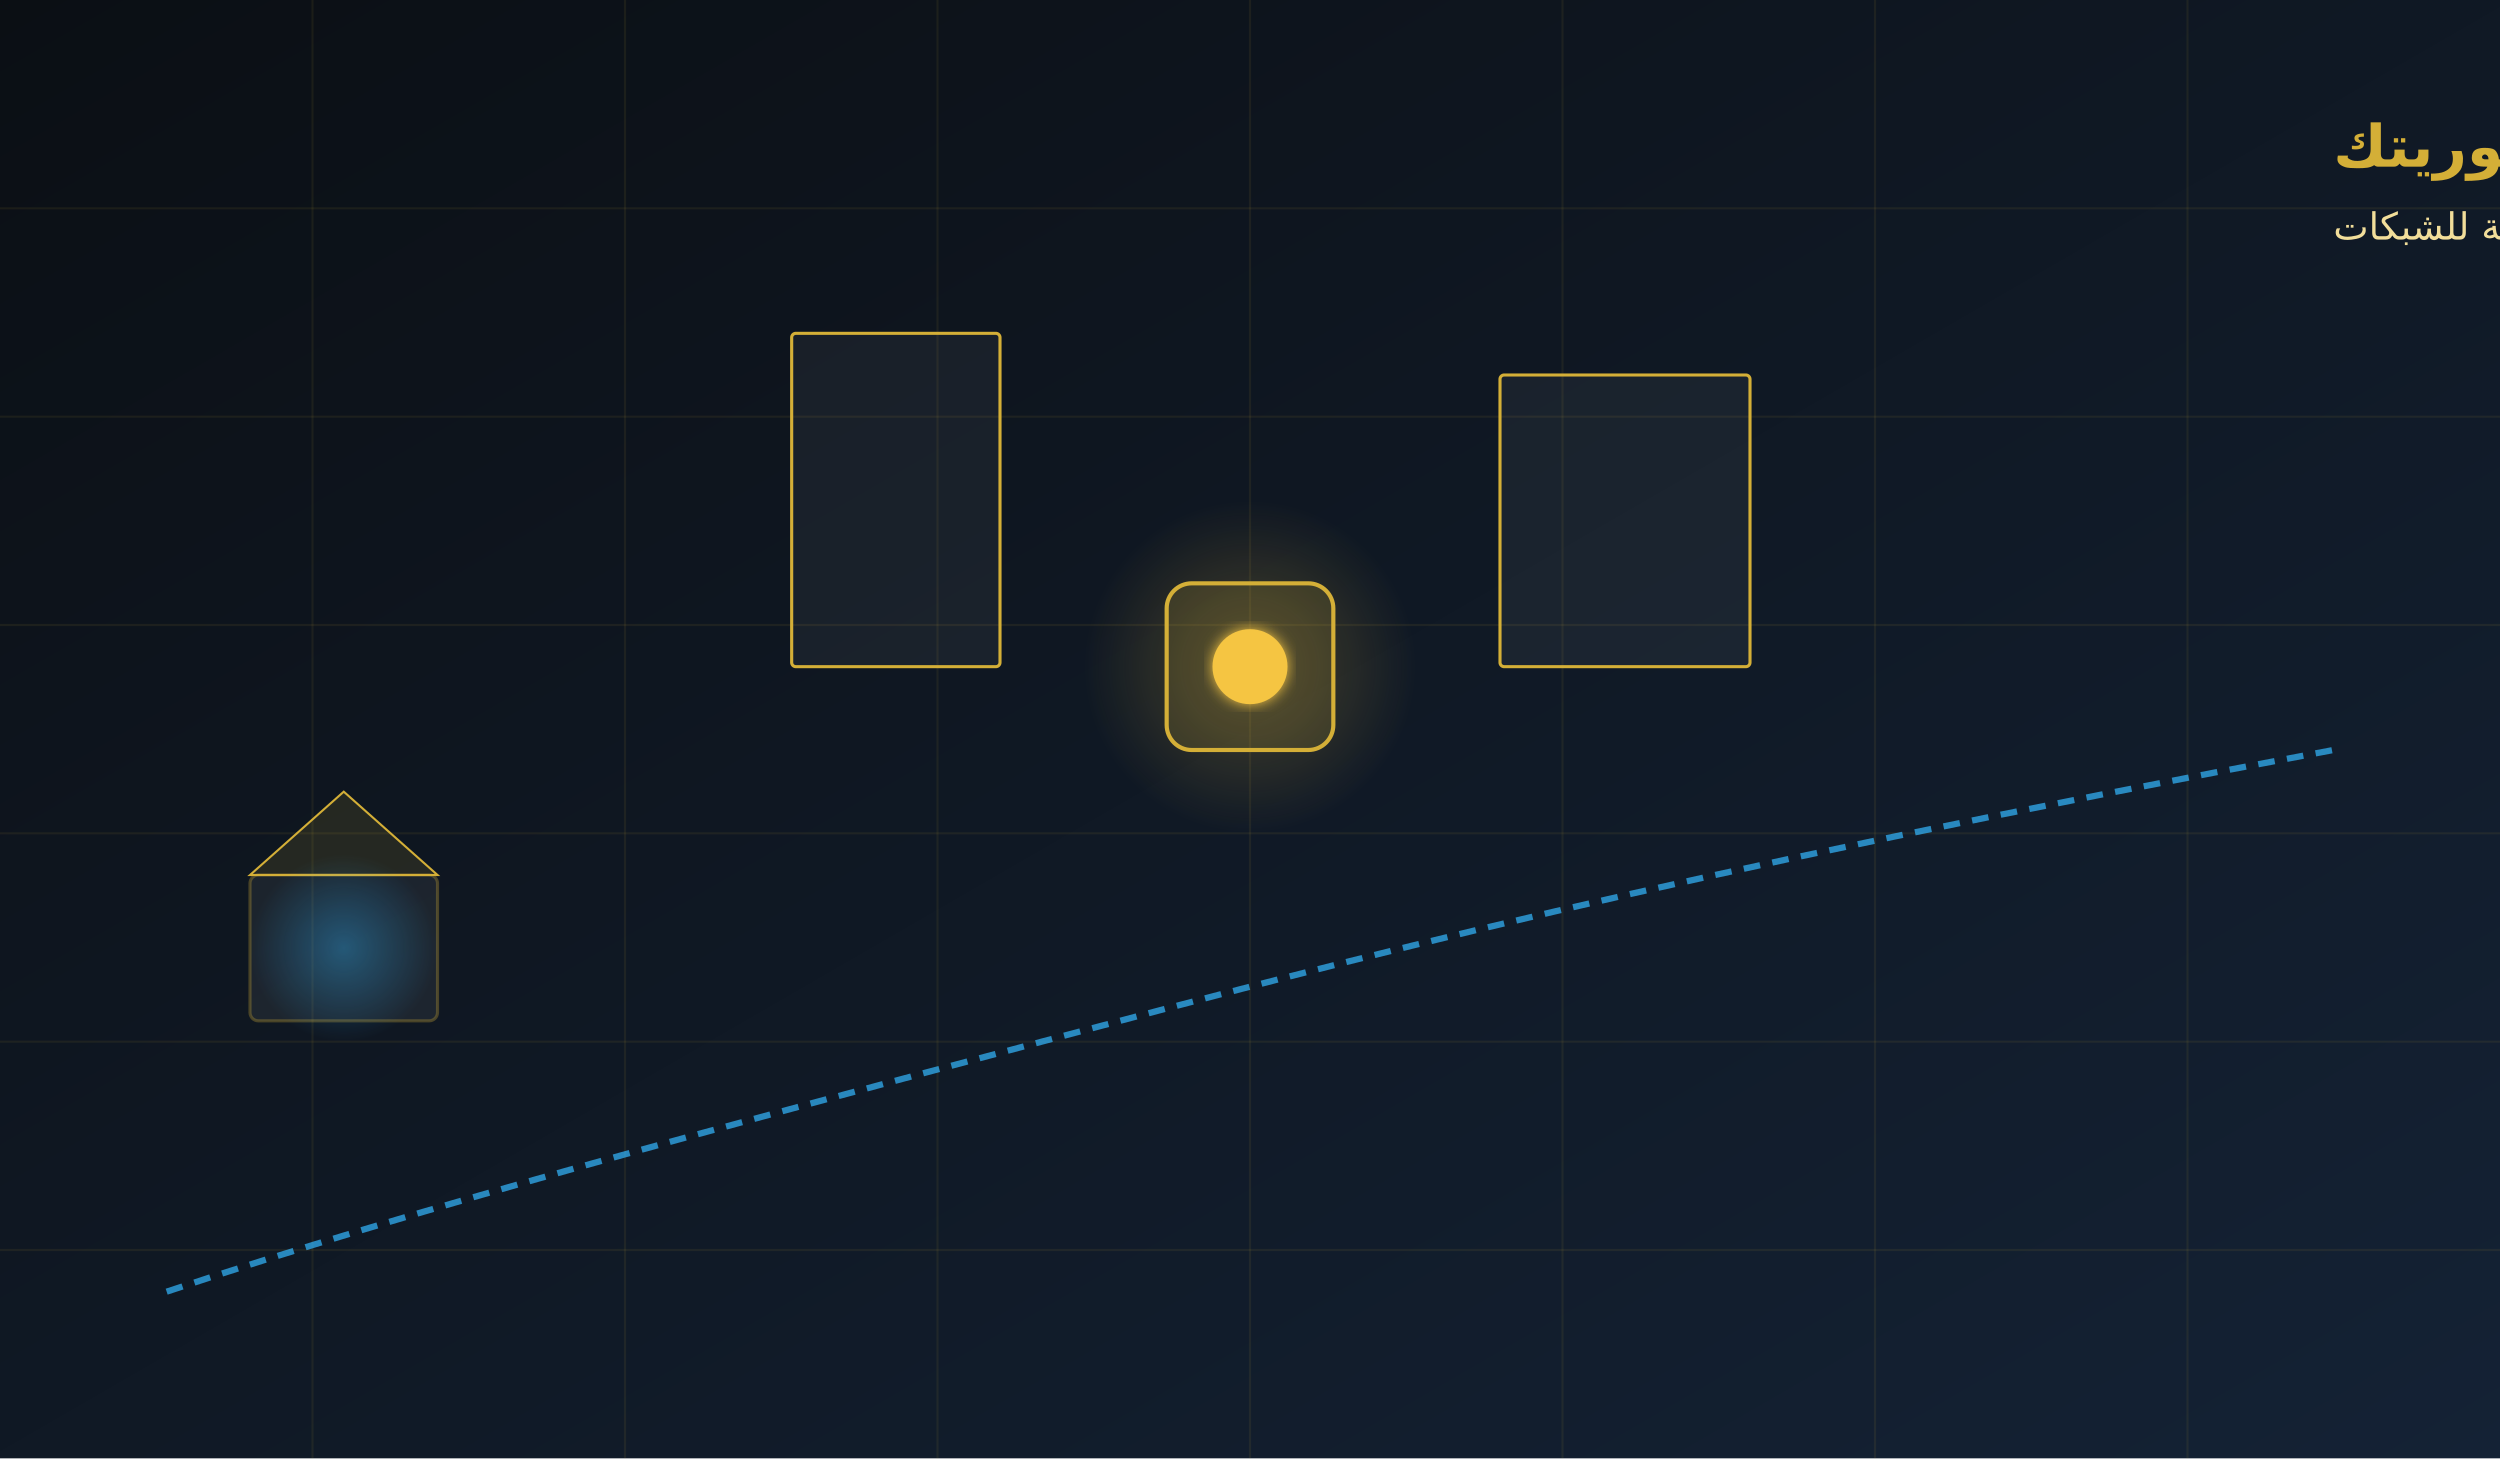
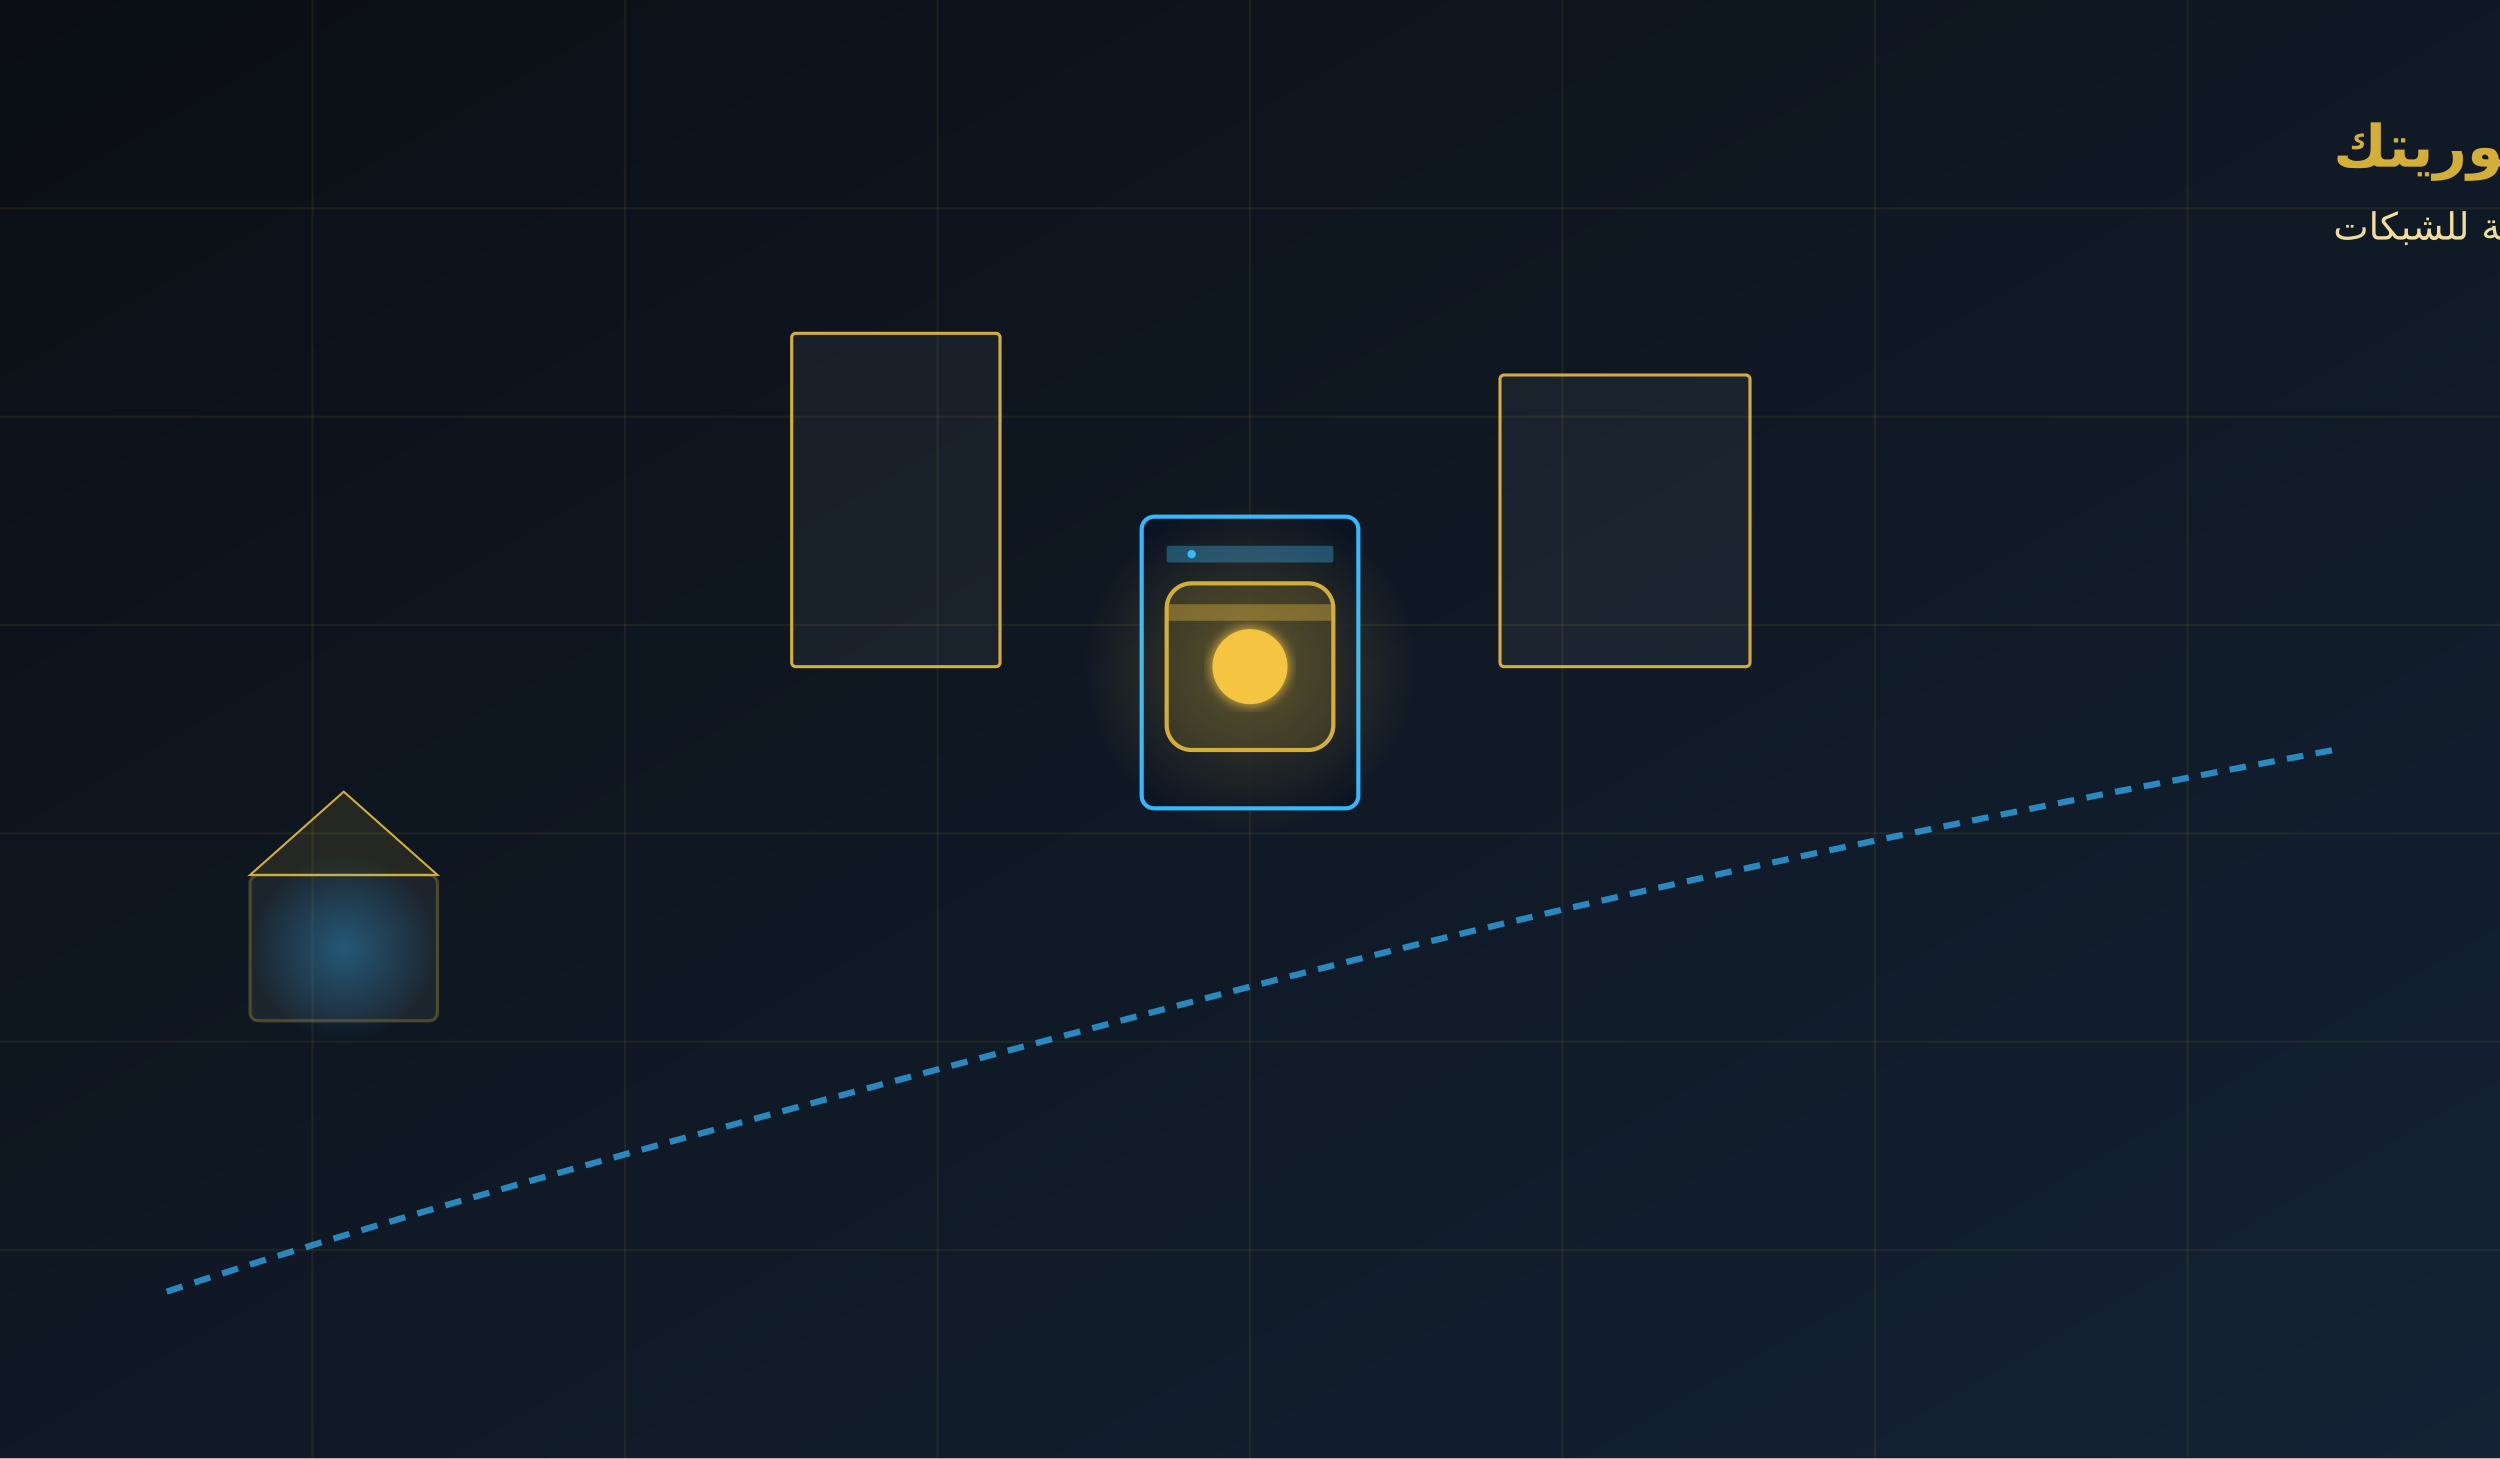
<svg xmlns="http://www.w3.org/2000/svg" width="1200" height="700" viewBox="0 0 1200 700" direction="rtl">
  <defs>
    <linearGradient id="bg" x1="0" y1="0" x2="1" y2="1">
      <stop offset="0%" stop-color="#0B0F14" />
      <stop offset="100%" stop-color="#142235" />
    </linearGradient>
    <radialGradient id="wifiGlow" cx="50%" cy="50%" r="50%">
      <stop offset="0%" stop-color="#33B8FF" stop-opacity="0.35" />
      <stop offset="100%" stop-color="#33B8FF" stop-opacity="0" />
    </radialGradient>
    <radialGradient id="goldGlow" cx="50%" cy="50%" r="50%">
      <stop offset="0%" stop-color="#F5C542" stop-opacity="0.25" />
      <stop offset="100%" stop-color="#F5C542" stop-opacity="0" />
    </radialGradient>
    <filter id="glow">
      <feGaussianBlur stdDeviation="3" result="blur" />
      <feMerge>
        <feMergeNode in="blur" />
        <feMergeNode in="SourceGraphic" />
      </feMerge>
    </filter>
  </defs>
  <rect width="1200" height="700" fill="url(#bg)" />
  <g stroke="rgba(212,175,55,0.08)" stroke-width="1">
    <line x1="0" y1="100" x2="1200" y2="100" />
    <line x1="0" y1="200" x2="1200" y2="200" />
    <line x1="0" y1="300" x2="1200" y2="300" />
    <line x1="0" y1="400" x2="1200" y2="400" />
    <line x1="0" y1="500" x2="1200" y2="500" />
    <line x1="0" y1="600" x2="1200" y2="600" />
    <line x1="150" y1="0" x2="150" y2="700" />
    <line x1="300" y1="0" x2="300" y2="700" />
    <line x1="450" y1="0" x2="450" y2="700" />
    <line x1="600" y1="0" x2="600" y2="700" />
    <line x1="750" y1="0" x2="750" y2="700" />
    <line x1="900" y1="0" x2="900" y2="700" />
    <line x1="1050" y1="0" x2="1050" y2="700" />
  </g>
  <path d="M80 620 C200 580, 350 540, 500 500 S800 420, 1120 360" fill="none" stroke="#33B8FF" stroke-width="3" stroke-dasharray="8 6" opacity="0.7" />
+   <g>
+     <rect x="548" y="248" width="104" height="140" rx="6" fill="rgba(10,20,35,0.9)" stroke="#33B8FF" stroke-width="2" />
+     <rect x="560" y="262" width="80" height="8" rx="1" fill="rgba(51,184,255,0.35)" />
+     <rect x="560" y="290" width="80" height="8" rx="1" fill="rgba(245,197,66,0.35)" />
+     <circle cx="572" cy="266" r="2" fill="#33B8FF">
+       <animate attributeName="opacity" values="1;0.3;1" dur="1.5s" repeatCount="indefinite" />
+     </circle>
+   </g>
  <circle cx="600" cy="320" r="80" fill="url(#goldGlow)" />
  <rect x="560" y="280" width="80" height="80" rx="12" fill="rgba(212,175,55,0.15)" stroke="#D4AF37" stroke-width="2" />
  <circle cx="600" cy="320" r="18" fill="#F5C542" filter="url(#glow)" />
  <rect x="120" y="420" width="90" height="70" rx="4" fill="rgba(255,255,255,0.06)" stroke="rgba(212,175,55,0.3)" stroke-width="1.5" />
  <polygon points="120,420 165,380 210,420" fill="rgba(212,175,55,0.12)" stroke="#D4AF37" stroke-width="1" />
-   <circle cx="165" cy="455" r="45" fill="url(#wifiGlow)" />
+   <circle cx="165" cy="455" r="45" fill="url(#wifiGlow)">
+     <animate attributeName="r" values="38;52;38" dur="3s" repeatCount="indefinite" />
+   </circle>
  <rect x="720" y="180" width="120" height="140" rx="2" fill="rgba(255,255,255,0.05)" stroke="#D4AF37" stroke-width="1.5" />
  <rect x="380" y="160" width="100" height="160" rx="2" fill="rgba(255,255,255,0.05)" stroke="#D4AF37" stroke-width="1.5" />
  <text x="1120" y="80" text-anchor="end" fill="#D4AF37" font-family="Cairo,Arial,sans-serif" font-size="28" font-weight="700">موريتك</text>
  <text x="1120" y="115" text-anchor="end" fill="#F2DE9A" font-family="Cairo,Arial,sans-serif" font-size="18">إنترنت • واي فاي • بنية تحتية للشبكات</text>
</svg>
